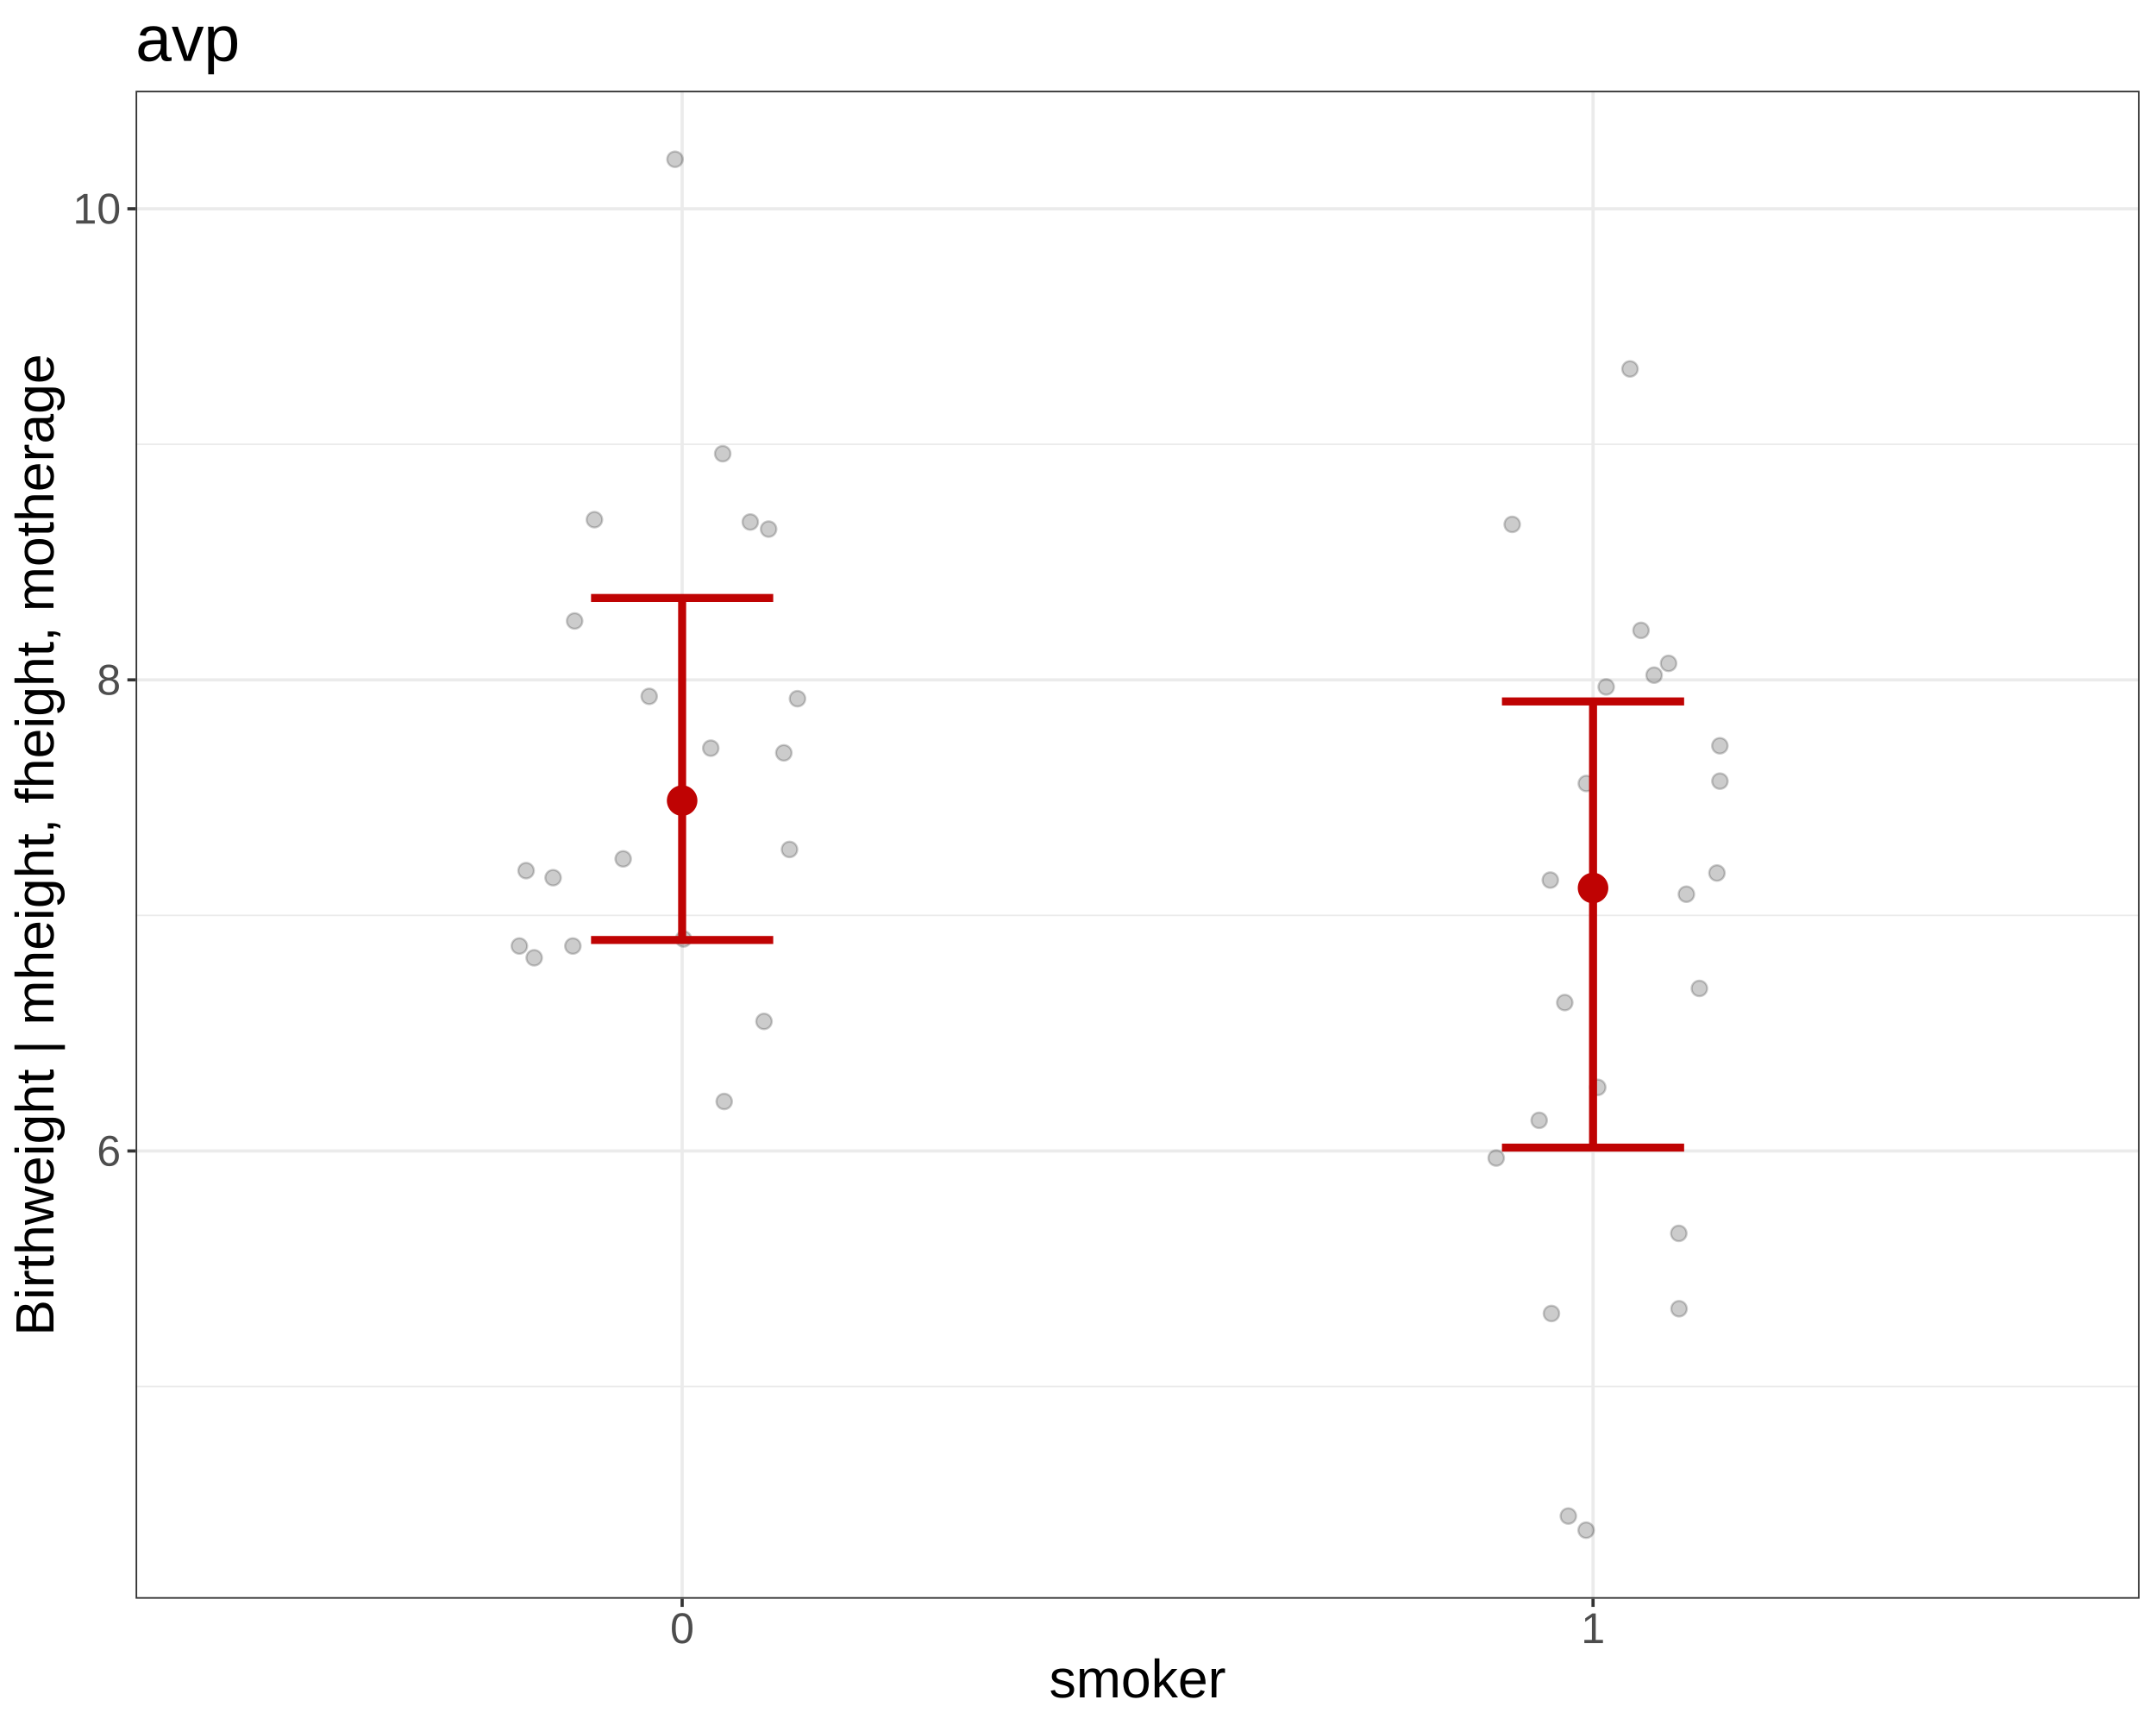
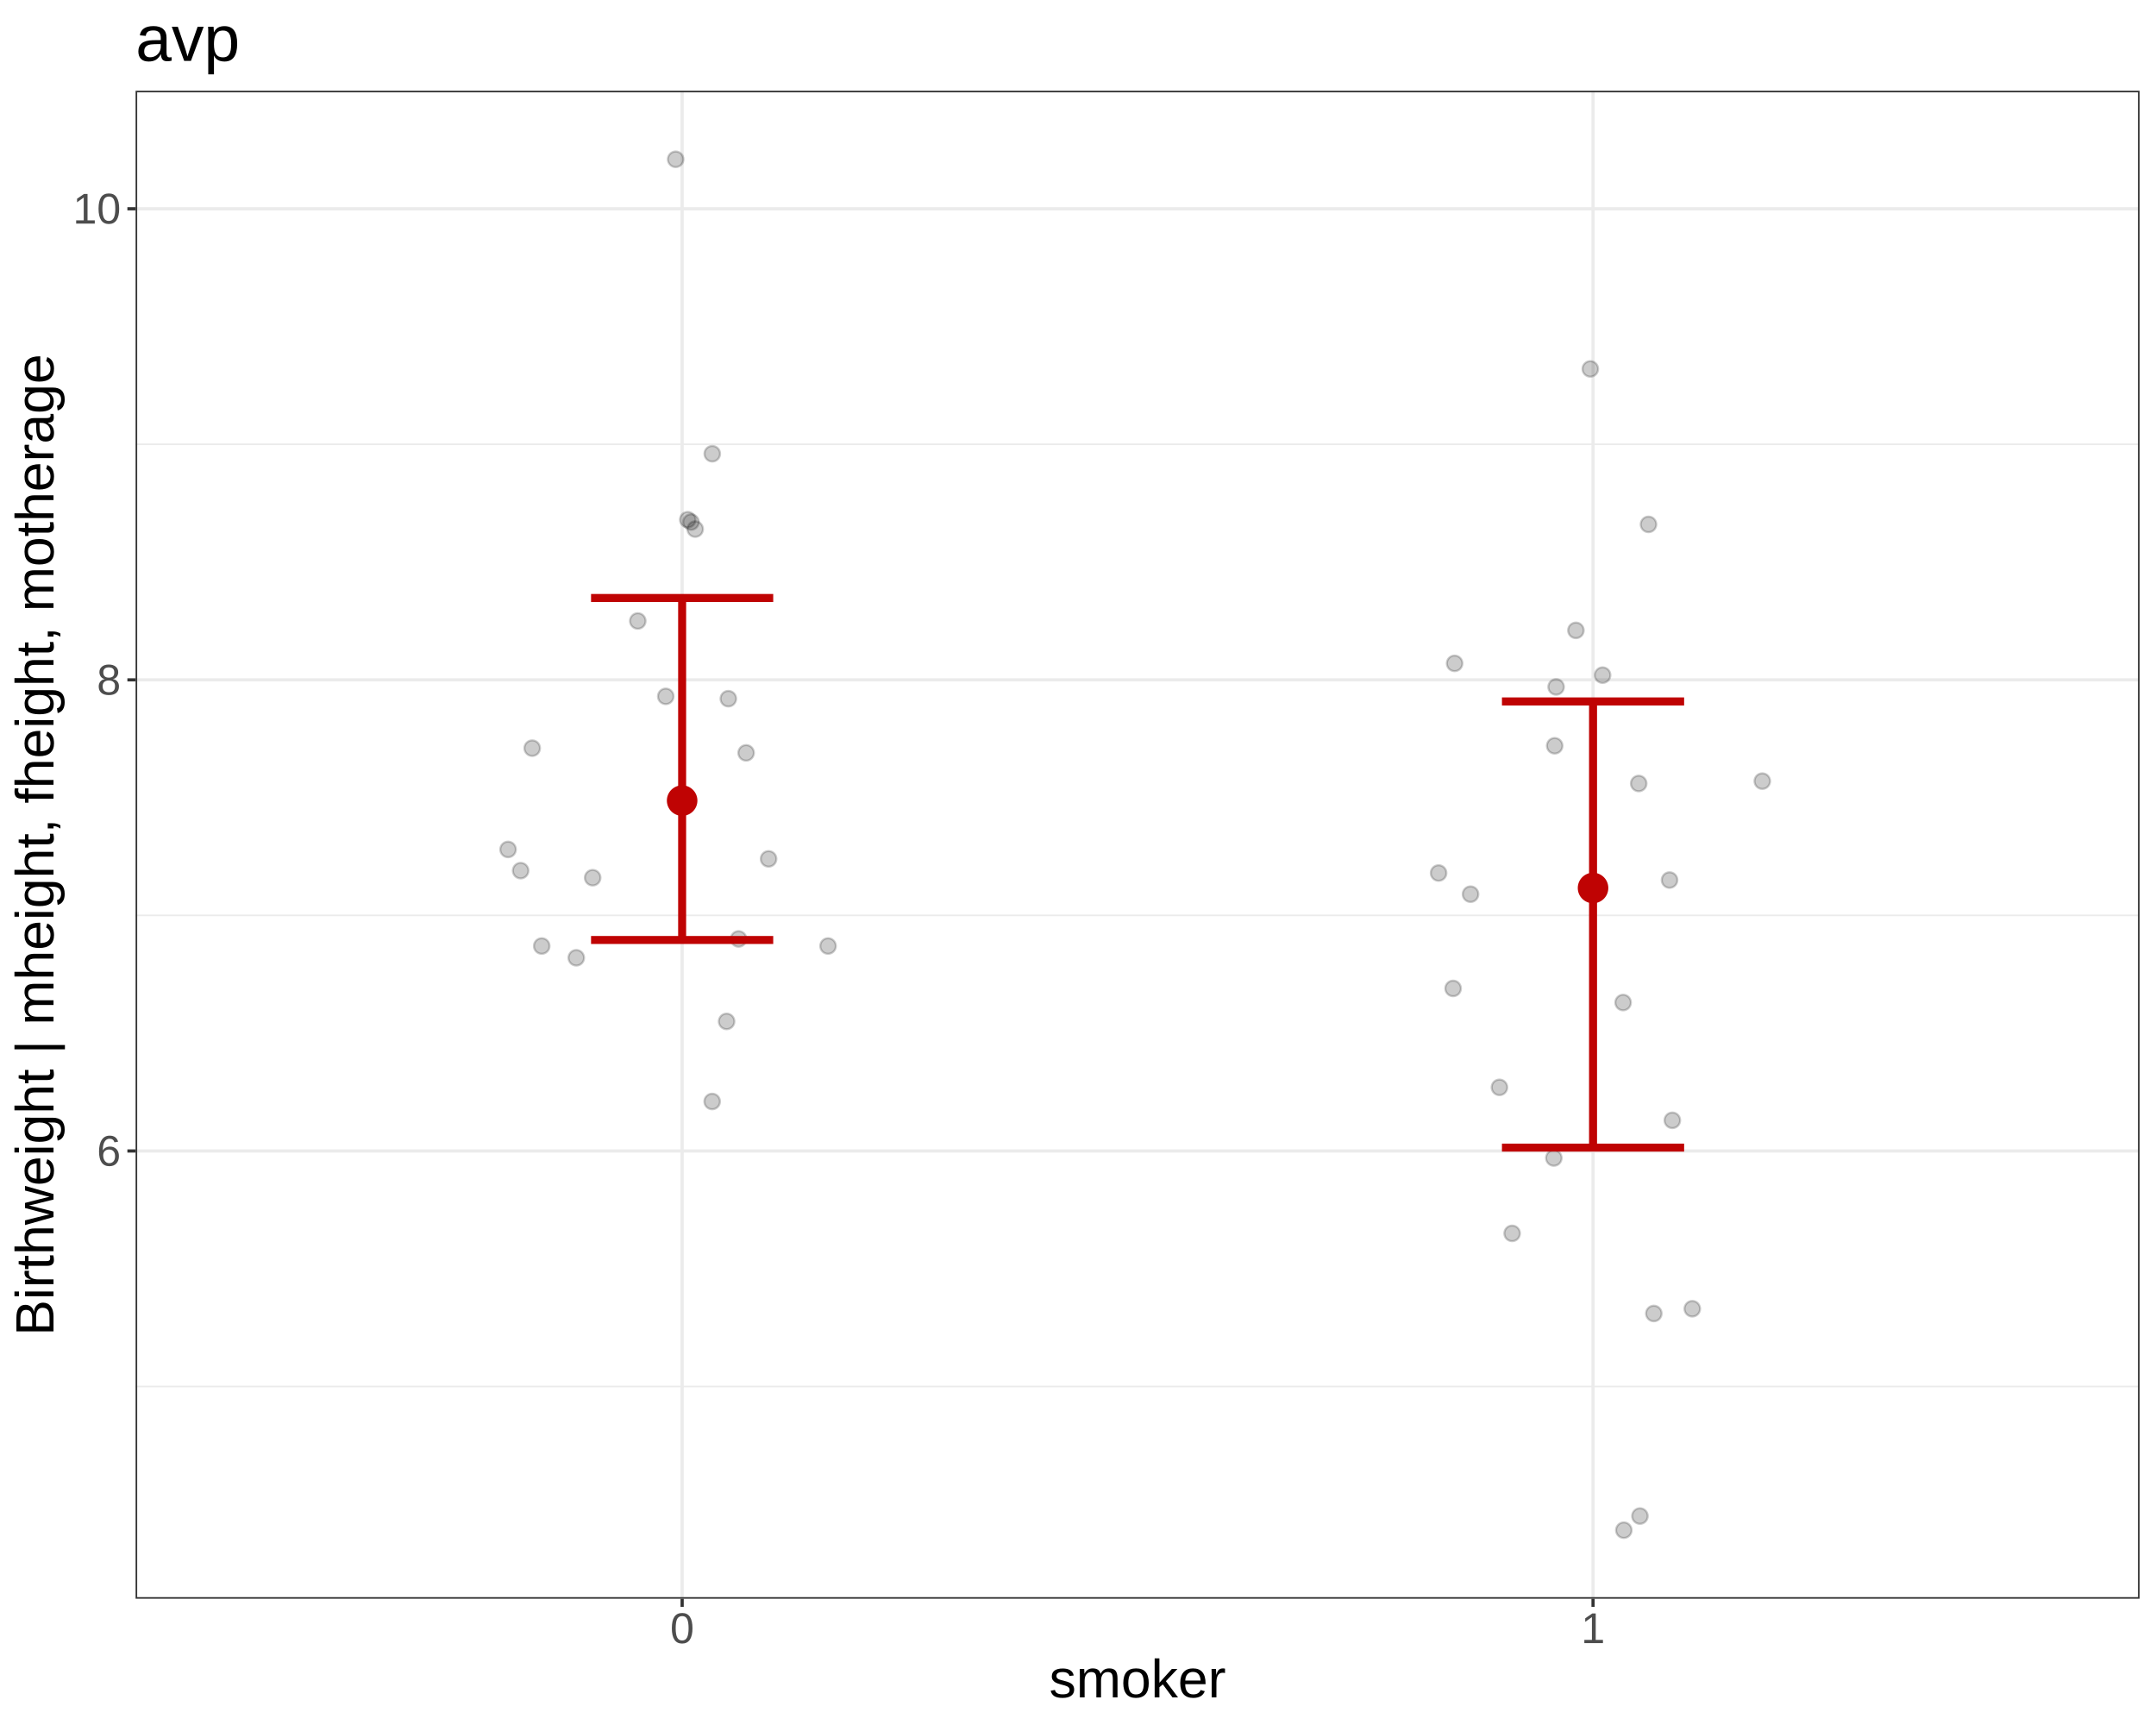
<svg xmlns="http://www.w3.org/2000/svg" viewBox="0 0 720.00 576.00">
  <defs>
    <style type="text/css">
    line, polyline, polygon, path, rect, circle {
      fill: none;
      stroke: #000000;
      stroke-linecap: round;
      stroke-linejoin: round;
      stroke-miterlimit: 10.00;
    }
  </style>
  </defs>
  <rect width="100%" height="100%" style="stroke: none; fill: #FFFFFF;" />
  <rect x="0.00" y="0.00" width="720.00" height="576.00" style="stroke-width: 1.07; stroke: #FFFFFF; fill: #FFFFFF;" />
  <defs>
    <clipPath id="cpNDUuMjh8NzE0LjUyfDUzMy44M3wzMC4zMA==">
      <rect x="45.28" y="30.30" width="669.24" height="503.53" />
    </clipPath>
  </defs>
  <rect x="45.28" y="30.30" width="669.24" height="503.53" style="stroke-width: 1.07; stroke: none; fill: #FFFFFF;" clip-path="url(#cpNDUuMjh8NzE0LjUyfDUzMy44M3wzMC4zMA==)" />
  <polyline points="45.28,462.97 714.52,462.97 " style="stroke-width: 0.53; stroke: #EBEBEB; stroke-linecap: butt;" clip-path="url(#cpNDUuMjh8NzE0LjUyfDUzMy44M3wzMC4zMA==)" />
  <polyline points="45.28,305.66 714.52,305.66 " style="stroke-width: 0.53; stroke: #EBEBEB; stroke-linecap: butt;" clip-path="url(#cpNDUuMjh8NzE0LjUyfDUzMy44M3wzMC4zMA==)" />
  <polyline points="45.28,148.36 714.52,148.36 " style="stroke-width: 0.53; stroke: #EBEBEB; stroke-linecap: butt;" clip-path="url(#cpNDUuMjh8NzE0LjUyfDUzMy44M3wzMC4zMA==)" />
  <polyline points="45.28,384.32 714.52,384.32 " style="stroke-width: 1.07; stroke: #EBEBEB; stroke-linecap: butt;" clip-path="url(#cpNDUuMjh8NzE0LjUyfDUzMy44M3wzMC4zMA==)" />
  <polyline points="45.28,227.01 714.52,227.01 " style="stroke-width: 1.07; stroke: #EBEBEB; stroke-linecap: butt;" clip-path="url(#cpNDUuMjh8NzE0LjUyfDUzMy44M3wzMC4zMA==)" />
  <polyline points="45.28,69.71 714.52,69.71 " style="stroke-width: 1.07; stroke: #EBEBEB; stroke-linecap: butt;" clip-path="url(#cpNDUuMjh8NzE0LjUyfDUzMy44M3wzMC4zMA==)" />
  <polyline points="227.80,533.83 227.80,30.30 " style="stroke-width: 1.07; stroke: #EBEBEB; stroke-linecap: butt;" clip-path="url(#cpNDUuMjh8NzE0LjUyfDUzMy44M3wzMC4zMA==)" />
  <polyline points="532.00,533.83 532.00,30.30 " style="stroke-width: 1.07; stroke: #EBEBEB; stroke-linecap: butt;" clip-path="url(#cpNDUuMjh8NzE0LjUyfDUzMy44M3wzMC4zMA==)" />
-   <circle cx="228.26" cy="313.53" r="1.95pt" style="stroke-width: 0.71; stroke: #000000; stroke-opacity: 0.20; fill: #000000; fill-opacity: 0.20;" clip-path="url(#cpNDUuMjh8NzE0LjUyfDUzMy44M3wzMC4zMA==)" />
-   <circle cx="523.75" cy="506.23" r="1.95pt" style="stroke-width: 0.71; stroke: #000000; stroke-opacity: 0.20; fill: #000000; fill-opacity: 0.20;" clip-path="url(#cpNDUuMjh8NzE0LjUyfDUzMy44M3wzMC4zMA==)" />
-   <circle cx="241.85" cy="367.80" r="1.95pt" style="stroke-width: 0.71; stroke: #000000; stroke-opacity: 0.20; fill: #000000; fill-opacity: 0.20;" clip-path="url(#cpNDUuMjh8NzE0LjUyfDUzMy44M3wzMC4zMA==)" />
-   <circle cx="529.69" cy="510.95" r="1.95pt" style="stroke-width: 0.71; stroke: #000000; stroke-opacity: 0.20; fill: #000000; fill-opacity: 0.20;" clip-path="url(#cpNDUuMjh8NzE0LjUyfDUzMy44M3wzMC4zMA==)" />
-   <circle cx="518.11" cy="438.59" r="1.95pt" style="stroke-width: 0.71; stroke: #000000; stroke-opacity: 0.20; fill: #000000; fill-opacity: 0.20;" clip-path="url(#cpNDUuMjh8NzE0LjUyfDUzMy44M3wzMC4zMA==)" />
-   <circle cx="184.71" cy="293.08" r="1.95pt" style="stroke-width: 0.71; stroke: #000000; stroke-opacity: 0.20; fill: #000000; fill-opacity: 0.20;" clip-path="url(#cpNDUuMjh8NzE0LjUyfDUzMy44M3wzMC4zMA==)" />
-   <circle cx="560.72" cy="437.01" r="1.95pt" style="stroke-width: 0.71; stroke: #000000; stroke-opacity: 0.20; fill: #000000; fill-opacity: 0.20;" clip-path="url(#cpNDUuMjh8NzE0LjUyfDUzMy44M3wzMC4zMA==)" />
-   <circle cx="499.66" cy="386.68" r="1.95pt" style="stroke-width: 0.71; stroke: #000000; stroke-opacity: 0.20; fill: #000000; fill-opacity: 0.20;" clip-path="url(#cpNDUuMjh8NzE0LjUyfDUzMy44M3wzMC4zMA==)" />
-   <circle cx="266.32" cy="233.30" r="1.95pt" style="stroke-width: 0.71; stroke: #000000; stroke-opacity: 0.20; fill: #000000; fill-opacity: 0.20;" clip-path="url(#cpNDUuMjh8NzE0LjUyfDUzMy44M3wzMC4zMA==)" />
-   <circle cx="208.11" cy="286.79" r="1.95pt" style="stroke-width: 0.71; stroke: #000000; stroke-opacity: 0.20; fill: #000000; fill-opacity: 0.20;" clip-path="url(#cpNDUuMjh8NzE0LjUyfDUzMy44M3wzMC4zMA==)" />
-   <circle cx="198.51" cy="173.53" r="1.95pt" style="stroke-width: 0.71; stroke: #000000; stroke-opacity: 0.20; fill: #000000; fill-opacity: 0.20;" clip-path="url(#cpNDUuMjh8NzE0LjUyfDUzMy44M3wzMC4zMA==)" />
-   <circle cx="263.66" cy="283.64" r="1.95pt" style="stroke-width: 0.71; stroke: #000000; stroke-opacity: 0.20; fill: #000000; fill-opacity: 0.20;" clip-path="url(#cpNDUuMjh8NzE0LjUyfDUzMy44M3wzMC4zMA==)" />
-   <circle cx="567.51" cy="330.05" r="1.95pt" style="stroke-width: 0.71; stroke: #000000; stroke-opacity: 0.20; fill: #000000; fill-opacity: 0.20;" clip-path="url(#cpNDUuMjh8NzE0LjUyfDUzMy44M3wzMC4zMA==)" />
-   <circle cx="529.75" cy="261.62" r="1.95pt" style="stroke-width: 0.71; stroke: #000000; stroke-opacity: 0.20; fill: #000000; fill-opacity: 0.20;" clip-path="url(#cpNDUuMjh8NzE0LjUyfDUzMy44M3wzMC4zMA==)" />
-   <circle cx="173.44" cy="315.89" r="1.95pt" style="stroke-width: 0.71; stroke: #000000; stroke-opacity: 0.20; fill: #000000; fill-opacity: 0.20;" clip-path="url(#cpNDUuMjh8NzE0LjUyfDUzMy44M3wzMC4zMA==)" />
-   <circle cx="255.14" cy="341.06" r="1.95pt" style="stroke-width: 0.71; stroke: #000000; stroke-opacity: 0.20; fill: #000000; fill-opacity: 0.20;" clip-path="url(#cpNDUuMjh8NzE0LjUyfDUzMy44M3wzMC4zMA==)" />
-   <circle cx="574.37" cy="260.83" r="1.95pt" style="stroke-width: 0.71; stroke: #000000; stroke-opacity: 0.20; fill: #000000; fill-opacity: 0.20;" clip-path="url(#cpNDUuMjh8NzE0LjUyfDUzMy44M3wzMC4zMA==)" />
-   <circle cx="536.39" cy="229.37" r="1.95pt" style="stroke-width: 0.71; stroke: #000000; stroke-opacity: 0.20; fill: #000000; fill-opacity: 0.20;" clip-path="url(#cpNDUuMjh8NzE0LjUyfDUzMy44M3wzMC4zMA==)" />
-   <circle cx="533.58" cy="363.08" r="1.95pt" style="stroke-width: 0.71; stroke: #000000; stroke-opacity: 0.20; fill: #000000; fill-opacity: 0.20;" clip-path="url(#cpNDUuMjh8NzE0LjUyfDUzMy44M3wzMC4zMA==)" />
-   <circle cx="514.01" cy="374.09" r="1.95pt" style="stroke-width: 0.71; stroke: #000000; stroke-opacity: 0.20; fill: #000000; fill-opacity: 0.20;" clip-path="url(#cpNDUuMjh8NzE0LjUyfDUzMy44M3wzMC4zMA==)" />
-   <circle cx="522.56" cy="334.77" r="1.95pt" style="stroke-width: 0.71; stroke: #000000; stroke-opacity: 0.20; fill: #000000; fill-opacity: 0.20;" clip-path="url(#cpNDUuMjh8NzE0LjUyfDUzMy44M3wzMC4zMA==)" />
-   <circle cx="250.56" cy="174.31" r="1.95pt" style="stroke-width: 0.71; stroke: #000000; stroke-opacity: 0.20; fill: #000000; fill-opacity: 0.20;" clip-path="url(#cpNDUuMjh8NzE0LjUyfDUzMy44M3wzMC4zMA==)" />
-   <circle cx="241.35" cy="151.50" r="1.95pt" style="stroke-width: 0.71; stroke: #000000; stroke-opacity: 0.20; fill: #000000; fill-opacity: 0.20;" clip-path="url(#cpNDUuMjh8NzE0LjUyfDUzMy44M3wzMC4zMA==)" />
-   <circle cx="178.39" cy="319.82" r="1.95pt" style="stroke-width: 0.71; stroke: #000000; stroke-opacity: 0.20; fill: #000000; fill-opacity: 0.20;" clip-path="url(#cpNDUuMjh8NzE0LjUyfDUzMy44M3wzMC4zMA==)" />
-   <circle cx="191.31" cy="315.89" r="1.95pt" style="stroke-width: 0.71; stroke: #000000; stroke-opacity: 0.20; fill: #000000; fill-opacity: 0.20;" clip-path="url(#cpNDUuMjh8NzE0LjUyfDUzMy44M3wzMC4zMA==)" />
-   <circle cx="573.38" cy="291.51" r="1.95pt" style="stroke-width: 0.71; stroke: #000000; stroke-opacity: 0.20; fill: #000000; fill-opacity: 0.20;" clip-path="url(#cpNDUuMjh8NzE0LjUyfDUzMy44M3wzMC4zMA==)" />
-   <circle cx="548.02" cy="210.49" r="1.95pt" style="stroke-width: 0.71; stroke: #000000; stroke-opacity: 0.20; fill: #000000; fill-opacity: 0.20;" clip-path="url(#cpNDUuMjh8NzE0LjUyfDUzMy44M3wzMC4zMA==)" />
-   <circle cx="552.39" cy="225.44" r="1.95pt" style="stroke-width: 0.71; stroke: #000000; stroke-opacity: 0.20; fill: #000000; fill-opacity: 0.20;" clip-path="url(#cpNDUuMjh8NzE0LjUyfDUzMy44M3wzMC4zMA==)" />
-   <circle cx="574.35" cy="249.03" r="1.95pt" style="stroke-width: 0.71; stroke: #000000; stroke-opacity: 0.20; fill: #000000; fill-opacity: 0.20;" clip-path="url(#cpNDUuMjh8NzE0LjUyfDUzMy44M3wzMC4zMA==)" />
-   <circle cx="560.64" cy="411.84" r="1.95pt" style="stroke-width: 0.71; stroke: #000000; stroke-opacity: 0.20; fill: #000000; fill-opacity: 0.20;" clip-path="url(#cpNDUuMjh8NzE0LjUyfDUzMy44M3wzMC4zMA==)" />
-   <circle cx="256.68" cy="176.67" r="1.95pt" style="stroke-width: 0.71; stroke: #000000; stroke-opacity: 0.20; fill: #000000; fill-opacity: 0.20;" clip-path="url(#cpNDUuMjh8NzE0LjUyfDUzMy44M3wzMC4zMA==)" />
-   <circle cx="237.36" cy="249.82" r="1.95pt" style="stroke-width: 0.71; stroke: #000000; stroke-opacity: 0.20; fill: #000000; fill-opacity: 0.20;" clip-path="url(#cpNDUuMjh8NzE0LjUyfDUzMy44M3wzMC4zMA==)" />
-   <circle cx="175.69" cy="290.72" r="1.95pt" style="stroke-width: 0.71; stroke: #000000; stroke-opacity: 0.20; fill: #000000; fill-opacity: 0.20;" clip-path="url(#cpNDUuMjh8NzE0LjUyfDUzMy44M3wzMC4zMA==)" />
-   <circle cx="557.22" cy="221.51" r="1.95pt" style="stroke-width: 0.71; stroke: #000000; stroke-opacity: 0.20; fill: #000000; fill-opacity: 0.20;" clip-path="url(#cpNDUuMjh8NzE0LjUyfDUzMy44M3wzMC4zMA==)" />
-   <circle cx="517.73" cy="293.87" r="1.95pt" style="stroke-width: 0.71; stroke: #000000; stroke-opacity: 0.20; fill: #000000; fill-opacity: 0.20;" clip-path="url(#cpNDUuMjh8NzE0LjUyfDUzMy44M3wzMC4zMA==)" />
-   <circle cx="563.17" cy="298.59" r="1.95pt" style="stroke-width: 0.71; stroke: #000000; stroke-opacity: 0.20; fill: #000000; fill-opacity: 0.20;" clip-path="url(#cpNDUuMjh8NzE0LjUyfDUzMy44M3wzMC4zMA==)" />
-   <circle cx="544.34" cy="123.19" r="1.95pt" style="stroke-width: 0.71; stroke: #000000; stroke-opacity: 0.20; fill: #000000; fill-opacity: 0.20;" clip-path="url(#cpNDUuMjh8NzE0LjUyfDUzMy44M3wzMC4zMA==)" />
-   <circle cx="261.76" cy="251.39" r="1.95pt" style="stroke-width: 0.71; stroke: #000000; stroke-opacity: 0.20; fill: #000000; fill-opacity: 0.20;" clip-path="url(#cpNDUuMjh8NzE0LjUyfDUzMy44M3wzMC4zMA==)" />
-   <circle cx="216.80" cy="232.52" r="1.95pt" style="stroke-width: 0.71; stroke: #000000; stroke-opacity: 0.20; fill: #000000; fill-opacity: 0.20;" clip-path="url(#cpNDUuMjh8NzE0LjUyfDUzMy44M3wzMC4zMA==)" />
-   <circle cx="225.42" cy="53.19" r="1.95pt" style="stroke-width: 0.71; stroke: #000000; stroke-opacity: 0.20; fill: #000000; fill-opacity: 0.20;" clip-path="url(#cpNDUuMjh8NzE0LjUyfDUzMy44M3wzMC4zMA==)" />
-   <circle cx="505.00" cy="175.10" r="1.95pt" style="stroke-width: 0.71; stroke: #000000; stroke-opacity: 0.20; fill: #000000; fill-opacity: 0.20;" clip-path="url(#cpNDUuMjh8NzE0LjUyfDUzMy44M3wzMC4zMA==)" />
-   <circle cx="191.90" cy="207.35" r="1.95pt" style="stroke-width: 0.71; stroke: #000000; stroke-opacity: 0.20; fill: #000000; fill-opacity: 0.20;" clip-path="url(#cpNDUuMjh8NzE0LjUyfDUzMy44M3wzMC4zMA==)" />
+   <circle cx="246.65" cy="313.53" r="1.95pt" style="stroke-width: 0.71; stroke: #000000; stroke-opacity: 0.20; fill: #000000; fill-opacity: 0.20;" clip-path="url(#cpNDUuMjh8NzE0LjUyfDUzMy44M3wzMC4zMA==)" />
+   <circle cx="547.66" cy="506.23" r="1.95pt" style="stroke-width: 0.71; stroke: #000000; stroke-opacity: 0.20; fill: #000000; fill-opacity: 0.20;" clip-path="url(#cpNDUuMjh8NzE0LjUyfDUzMy44M3wzMC4zMA==)" />
+   <circle cx="237.83" cy="367.80" r="1.95pt" style="stroke-width: 0.71; stroke: #000000; stroke-opacity: 0.20; fill: #000000; fill-opacity: 0.20;" clip-path="url(#cpNDUuMjh8NzE0LjUyfDUzMy44M3wzMC4zMA==)" />
+   <circle cx="542.28" cy="510.95" r="1.95pt" style="stroke-width: 0.71; stroke: #000000; stroke-opacity: 0.20; fill: #000000; fill-opacity: 0.20;" clip-path="url(#cpNDUuMjh8NzE0LjUyfDUzMy44M3wzMC4zMA==)" />
+   <circle cx="552.30" cy="438.59" r="1.95pt" style="stroke-width: 0.71; stroke: #000000; stroke-opacity: 0.20; fill: #000000; fill-opacity: 0.20;" clip-path="url(#cpNDUuMjh8NzE0LjUyfDUzMy44M3wzMC4zMA==)" />
+   <circle cx="197.92" cy="293.08" r="1.95pt" style="stroke-width: 0.71; stroke: #000000; stroke-opacity: 0.20; fill: #000000; fill-opacity: 0.20;" clip-path="url(#cpNDUuMjh8NzE0LjUyfDUzMy44M3wzMC4zMA==)" />
+   <circle cx="565.14" cy="437.01" r="1.95pt" style="stroke-width: 0.71; stroke: #000000; stroke-opacity: 0.20; fill: #000000; fill-opacity: 0.20;" clip-path="url(#cpNDUuMjh8NzE0LjUyfDUzMy44M3wzMC4zMA==)" />
+   <circle cx="518.91" cy="386.67" r="1.95pt" style="stroke-width: 0.71; stroke: #000000; stroke-opacity: 0.20; fill: #000000; fill-opacity: 0.20;" clip-path="url(#cpNDUuMjh8NzE0LjUyfDUzMy44M3wzMC4zMA==)" />
+   <circle cx="243.23" cy="233.30" r="1.95pt" style="stroke-width: 0.71; stroke: #000000; stroke-opacity: 0.20; fill: #000000; fill-opacity: 0.20;" clip-path="url(#cpNDUuMjh8NzE0LjUyfDUzMy44M3wzMC4zMA==)" />
+   <circle cx="256.67" cy="286.79" r="1.95pt" style="stroke-width: 0.71; stroke: #000000; stroke-opacity: 0.20; fill: #000000; fill-opacity: 0.20;" clip-path="url(#cpNDUuMjh8NzE0LjUyfDUzMy44M3wzMC4zMA==)" />
+   <circle cx="229.68" cy="173.53" r="1.95pt" style="stroke-width: 0.71; stroke: #000000; stroke-opacity: 0.20; fill: #000000; fill-opacity: 0.20;" clip-path="url(#cpNDUuMjh8NzE0LjUyfDUzMy44M3wzMC4zMA==)" />
+   <circle cx="169.67" cy="283.64" r="1.95pt" style="stroke-width: 0.71; stroke: #000000; stroke-opacity: 0.20; fill: #000000; fill-opacity: 0.20;" clip-path="url(#cpNDUuMjh8NzE0LjUyfDUzMy44M3wzMC4zMA==)" />
+   <circle cx="485.27" cy="330.05" r="1.95pt" style="stroke-width: 0.71; stroke: #000000; stroke-opacity: 0.20; fill: #000000; fill-opacity: 0.20;" clip-path="url(#cpNDUuMjh8NzE0LjUyfDUzMy44M3wzMC4zMA==)" />
+   <circle cx="547.25" cy="261.62" r="1.95pt" style="stroke-width: 0.71; stroke: #000000; stroke-opacity: 0.20; fill: #000000; fill-opacity: 0.20;" clip-path="url(#cpNDUuMjh8NzE0LjUyfDUzMy44M3wzMC4zMA==)" />
+   <circle cx="180.91" cy="315.89" r="1.95pt" style="stroke-width: 0.71; stroke: #000000; stroke-opacity: 0.20; fill: #000000; fill-opacity: 0.20;" clip-path="url(#cpNDUuMjh8NzE0LjUyfDUzMy44M3wzMC4zMA==)" />
+   <circle cx="242.65" cy="341.06" r="1.95pt" style="stroke-width: 0.71; stroke: #000000; stroke-opacity: 0.20; fill: #000000; fill-opacity: 0.20;" clip-path="url(#cpNDUuMjh8NzE0LjUyfDUzMy44M3wzMC4zMA==)" />
+   <circle cx="588.52" cy="260.83" r="1.95pt" style="stroke-width: 0.71; stroke: #000000; stroke-opacity: 0.20; fill: #000000; fill-opacity: 0.20;" clip-path="url(#cpNDUuMjh8NzE0LjUyfDUzMy44M3wzMC4zMA==)" />
+   <circle cx="519.67" cy="229.37" r="1.95pt" style="stroke-width: 0.71; stroke: #000000; stroke-opacity: 0.20; fill: #000000; fill-opacity: 0.20;" clip-path="url(#cpNDUuMjh8NzE0LjUyfDUzMy44M3wzMC4zMA==)" />
+   <circle cx="500.74" cy="363.08" r="1.95pt" style="stroke-width: 0.71; stroke: #000000; stroke-opacity: 0.20; fill: #000000; fill-opacity: 0.20;" clip-path="url(#cpNDUuMjh8NzE0LjUyfDUzMy44M3wzMC4zMA==)" />
+   <circle cx="558.48" cy="374.09" r="1.95pt" style="stroke-width: 0.71; stroke: #000000; stroke-opacity: 0.20; fill: #000000; fill-opacity: 0.20;" clip-path="url(#cpNDUuMjh8NzE0LjUyfDUzMy44M3wzMC4zMA==)" />
+   <circle cx="542.04" cy="334.76" r="1.95pt" style="stroke-width: 0.71; stroke: #000000; stroke-opacity: 0.20; fill: #000000; fill-opacity: 0.20;" clip-path="url(#cpNDUuMjh8NzE0LjUyfDUzMy44M3wzMC4zMA==)" />
+   <circle cx="230.77" cy="174.31" r="1.95pt" style="stroke-width: 0.71; stroke: #000000; stroke-opacity: 0.20; fill: #000000; fill-opacity: 0.20;" clip-path="url(#cpNDUuMjh8NzE0LjUyfDUzMy44M3wzMC4zMA==)" />
+   <circle cx="237.86" cy="151.51" r="1.95pt" style="stroke-width: 0.71; stroke: #000000; stroke-opacity: 0.20; fill: #000000; fill-opacity: 0.20;" clip-path="url(#cpNDUuMjh8NzE0LjUyfDUzMy44M3wzMC4zMA==)" />
+   <circle cx="192.45" cy="319.82" r="1.95pt" style="stroke-width: 0.71; stroke: #000000; stroke-opacity: 0.20; fill: #000000; fill-opacity: 0.20;" clip-path="url(#cpNDUuMjh8NzE0LjUyfDUzMy44M3wzMC4zMA==)" />
+   <circle cx="276.53" cy="315.89" r="1.95pt" style="stroke-width: 0.71; stroke: #000000; stroke-opacity: 0.20; fill: #000000; fill-opacity: 0.20;" clip-path="url(#cpNDUuMjh8NzE0LjUyfDUzMy44M3wzMC4zMA==)" />
+   <circle cx="480.42" cy="291.51" r="1.95pt" style="stroke-width: 0.71; stroke: #000000; stroke-opacity: 0.20; fill: #000000; fill-opacity: 0.20;" clip-path="url(#cpNDUuMjh8NzE0LjUyfDUzMy44M3wzMC4zMA==)" />
+   <circle cx="526.28" cy="210.49" r="1.95pt" style="stroke-width: 0.71; stroke: #000000; stroke-opacity: 0.20; fill: #000000; fill-opacity: 0.20;" clip-path="url(#cpNDUuMjh8NzE0LjUyfDUzMy44M3wzMC4zMA==)" />
+   <circle cx="535.19" cy="225.44" r="1.95pt" style="stroke-width: 0.71; stroke: #000000; stroke-opacity: 0.20; fill: #000000; fill-opacity: 0.20;" clip-path="url(#cpNDUuMjh8NzE0LjUyfDUzMy44M3wzMC4zMA==)" />
+   <circle cx="519.19" cy="249.03" r="1.95pt" style="stroke-width: 0.71; stroke: #000000; stroke-opacity: 0.20; fill: #000000; fill-opacity: 0.20;" clip-path="url(#cpNDUuMjh8NzE0LjUyfDUzMy44M3wzMC4zMA==)" />
+   <circle cx="504.98" cy="411.84" r="1.95pt" style="stroke-width: 0.71; stroke: #000000; stroke-opacity: 0.20; fill: #000000; fill-opacity: 0.20;" clip-path="url(#cpNDUuMjh8NzE0LjUyfDUzMy44M3wzMC4zMA==)" />
+   <circle cx="232.16" cy="176.67" r="1.95pt" style="stroke-width: 0.71; stroke: #000000; stroke-opacity: 0.20; fill: #000000; fill-opacity: 0.20;" clip-path="url(#cpNDUuMjh8NzE0LjUyfDUzMy44M3wzMC4zMA==)" />
+   <circle cx="177.73" cy="249.82" r="1.95pt" style="stroke-width: 0.71; stroke: #000000; stroke-opacity: 0.20; fill: #000000; fill-opacity: 0.20;" clip-path="url(#cpNDUuMjh8NzE0LjUyfDUzMy44M3wzMC4zMA==)" />
+   <circle cx="173.87" cy="290.72" r="1.95pt" style="stroke-width: 0.71; stroke: #000000; stroke-opacity: 0.20; fill: #000000; fill-opacity: 0.20;" clip-path="url(#cpNDUuMjh8NzE0LjUyfDUzMy44M3wzMC4zMA==)" />
+   <circle cx="485.77" cy="221.51" r="1.95pt" style="stroke-width: 0.71; stroke: #000000; stroke-opacity: 0.20; fill: #000000; fill-opacity: 0.20;" clip-path="url(#cpNDUuMjh8NzE0LjUyfDUzMy44M3wzMC4zMA==)" />
+   <circle cx="557.55" cy="293.86" r="1.95pt" style="stroke-width: 0.71; stroke: #000000; stroke-opacity: 0.20; fill: #000000; fill-opacity: 0.20;" clip-path="url(#cpNDUuMjh8NzE0LjUyfDUzMy44M3wzMC4zMA==)" />
+   <circle cx="491.09" cy="298.58" r="1.95pt" style="stroke-width: 0.71; stroke: #000000; stroke-opacity: 0.20; fill: #000000; fill-opacity: 0.20;" clip-path="url(#cpNDUuMjh8NzE0LjUyfDUzMy44M3wzMC4zMA==)" />
+   <circle cx="531.09" cy="123.19" r="1.95pt" style="stroke-width: 0.71; stroke: #000000; stroke-opacity: 0.20; fill: #000000; fill-opacity: 0.20;" clip-path="url(#cpNDUuMjh8NzE0LjUyfDUzMy44M3wzMC4zMA==)" />
+   <circle cx="249.17" cy="251.39" r="1.95pt" style="stroke-width: 0.71; stroke: #000000; stroke-opacity: 0.20; fill: #000000; fill-opacity: 0.20;" clip-path="url(#cpNDUuMjh8NzE0LjUyfDUzMy44M3wzMC4zMA==)" />
+   <circle cx="222.33" cy="232.52" r="1.95pt" style="stroke-width: 0.71; stroke: #000000; stroke-opacity: 0.20; fill: #000000; fill-opacity: 0.20;" clip-path="url(#cpNDUuMjh8NzE0LjUyfDUzMy44M3wzMC4zMA==)" />
+   <circle cx="225.64" cy="53.19" r="1.95pt" style="stroke-width: 0.71; stroke: #000000; stroke-opacity: 0.20; fill: #000000; fill-opacity: 0.20;" clip-path="url(#cpNDUuMjh8NzE0LjUyfDUzMy44M3wzMC4zMA==)" />
+   <circle cx="550.52" cy="175.10" r="1.95pt" style="stroke-width: 0.71; stroke: #000000; stroke-opacity: 0.20; fill: #000000; fill-opacity: 0.20;" clip-path="url(#cpNDUuMjh8NzE0LjUyfDUzMy44M3wzMC4zMA==)" />
+   <circle cx="212.99" cy="207.35" r="1.95pt" style="stroke-width: 0.71; stroke: #000000; stroke-opacity: 0.20; fill: #000000; fill-opacity: 0.20;" clip-path="url(#cpNDUuMjh8NzE0LjUyfDUzMy44M3wzMC4zMA==)" />
  <circle cx="227.80" cy="267.33" r="3.56pt" style="stroke-width: 0.71; stroke: #BF0303; fill: #BF0303;" clip-path="url(#cpNDUuMjh8NzE0LjUyfDUzMy44M3wzMC4zMA==)" />
  <circle cx="532.00" cy="296.51" r="3.56pt" style="stroke-width: 0.71; stroke: #BF0303; fill: #BF0303;" clip-path="url(#cpNDUuMjh8NzE0LjUyfDUzMy44M3wzMC4zMA==)" />
  <polyline points="197.38,199.68 258.22,199.68 " style="stroke-width: 2.67; stroke: #BF0303; stroke-linecap: butt;" clip-path="url(#cpNDUuMjh8NzE0LjUyfDUzMy44M3wzMC4zMA==)" />
  <polyline points="227.80,199.68 227.80,313.88 " style="stroke-width: 2.67; stroke: #BF0303; stroke-linecap: butt;" clip-path="url(#cpNDUuMjh8NzE0LjUyfDUzMy44M3wzMC4zMA==)" />
  <polyline points="197.38,313.88 258.22,313.88 " style="stroke-width: 2.67; stroke: #BF0303; stroke-linecap: butt;" clip-path="url(#cpNDUuMjh8NzE0LjUyfDUzMy44M3wzMC4zMA==)" />
  <polyline points="501.58,234.22 562.42,234.22 " style="stroke-width: 2.67; stroke: #BF0303; stroke-linecap: butt;" clip-path="url(#cpNDUuMjh8NzE0LjUyfDUzMy44M3wzMC4zMA==)" />
  <polyline points="532.00,234.22 532.00,383.21 " style="stroke-width: 2.67; stroke: #BF0303; stroke-linecap: butt;" clip-path="url(#cpNDUuMjh8NzE0LjUyfDUzMy44M3wzMC4zMA==)" />
  <polyline points="501.58,383.21 562.42,383.21 " style="stroke-width: 2.67; stroke: #BF0303; stroke-linecap: butt;" clip-path="url(#cpNDUuMjh8NzE0LjUyfDUzMy44M3wzMC4zMA==)" />
  <rect x="45.28" y="30.30" width="669.24" height="503.53" style="stroke-width: 1.07; stroke: #333333;" clip-path="url(#cpNDUuMjh8NzE0LjUyfDUzMy44M3wzMC4zMA==)" />
  <defs>
    <clipPath id="cpMC4wMHw3MjAuMDB8NTc2LjAwfDAuMDA=">
      <rect x="0.00" y="0.00" width="720.00" height="576.00" />
    </clipPath>
  </defs>
  <g clip-path="url(#cpMC4wMHw3MjAuMDB8NTc2LjAwfDAuMDA=)">
    <text x="32.34" y="389.27" style="font-size: 14.40px; fill: #4D4D4D; font-family: Liberation Sans;" textLength="8.00px" lengthAdjust="spacingAndGlyphs">6</text>
  </g>
  <g clip-path="url(#cpMC4wMHw3MjAuMDB8NTc2LjAwfDAuMDA=)">
    <text x="32.34" y="231.96" style="font-size: 14.40px; fill: #4D4D4D; font-family: Liberation Sans;" textLength="8.00px" lengthAdjust="spacingAndGlyphs">8</text>
  </g>
  <g clip-path="url(#cpMC4wMHw3MjAuMDB8NTc2LjAwfDAuMDA=)">
    <text x="24.34" y="74.66" style="font-size: 14.40px; fill: #4D4D4D; font-family: Liberation Sans;" textLength="16.00px" lengthAdjust="spacingAndGlyphs">10</text>
  </g>
  <polyline points="42.54,384.32 45.28,384.32 " style="stroke-width: 1.07; stroke: #333333; stroke-linecap: butt;" clip-path="url(#cpMC4wMHw3MjAuMDB8NTc2LjAwfDAuMDA=)" />
  <polyline points="42.54,227.01 45.28,227.01 " style="stroke-width: 1.07; stroke: #333333; stroke-linecap: butt;" clip-path="url(#cpMC4wMHw3MjAuMDB8NTc2LjAwfDAuMDA=)" />
  <polyline points="42.54,69.71 45.28,69.71 " style="stroke-width: 1.07; stroke: #333333; stroke-linecap: butt;" clip-path="url(#cpMC4wMHw3MjAuMDB8NTc2LjAwfDAuMDA=)" />
  <polyline points="227.80,536.57 227.80,533.83 " style="stroke-width: 1.07; stroke: #333333; stroke-linecap: butt;" clip-path="url(#cpMC4wMHw3MjAuMDB8NTc2LjAwfDAuMDA=)" />
  <polyline points="532.00,536.57 532.00,533.83 " style="stroke-width: 1.07; stroke: #333333; stroke-linecap: butt;" clip-path="url(#cpMC4wMHw3MjAuMDB8NTc2LjAwfDAuMDA=)" />
  <g clip-path="url(#cpMC4wMHw3MjAuMDB8NTc2LjAwfDAuMDA=)">
    <text x="223.80" y="548.67" style="font-size: 14.40px; fill: #4D4D4D; font-family: Liberation Sans;" textLength="8.00px" lengthAdjust="spacingAndGlyphs">0</text>
  </g>
  <g clip-path="url(#cpMC4wMHw3MjAuMDB8NTc2LjAwfDAuMDA=)">
    <text x="528.00" y="548.67" style="font-size: 14.40px; fill: #4D4D4D; font-family: Liberation Sans;" textLength="8.00px" lengthAdjust="spacingAndGlyphs">1</text>
  </g>
  <g clip-path="url(#cpMC4wMHw3MjAuMDB8NTc2LjAwfDAuMDA=)">
    <text x="350.38" y="566.79" style="font-size: 18.00px; font-family: Liberation Sans;" textLength="59.03px" lengthAdjust="spacingAndGlyphs">smoker</text>
  </g>
  <g clip-path="url(#cpMC4wMHw3MjAuMDB8NTc2LjAwfDAuMDA=)">
    <text transform="translate(17.87,446.04) rotate(-90)" style="font-size: 18.00px; font-family: Liberation Sans;" textLength="327.95px" lengthAdjust="spacingAndGlyphs">Birthweight | mheight, fheight, motherage</text>
  </g>
  <g clip-path="url(#cpMC4wMHw3MjAuMDB8NTc2LjAwfDAuMDA=)">
    <text x="45.28" y="20.34" style="font-size: 21.60px; font-family: Liberation Sans;" textLength="34.83px" lengthAdjust="spacingAndGlyphs">avp</text>
  </g>
</svg>
